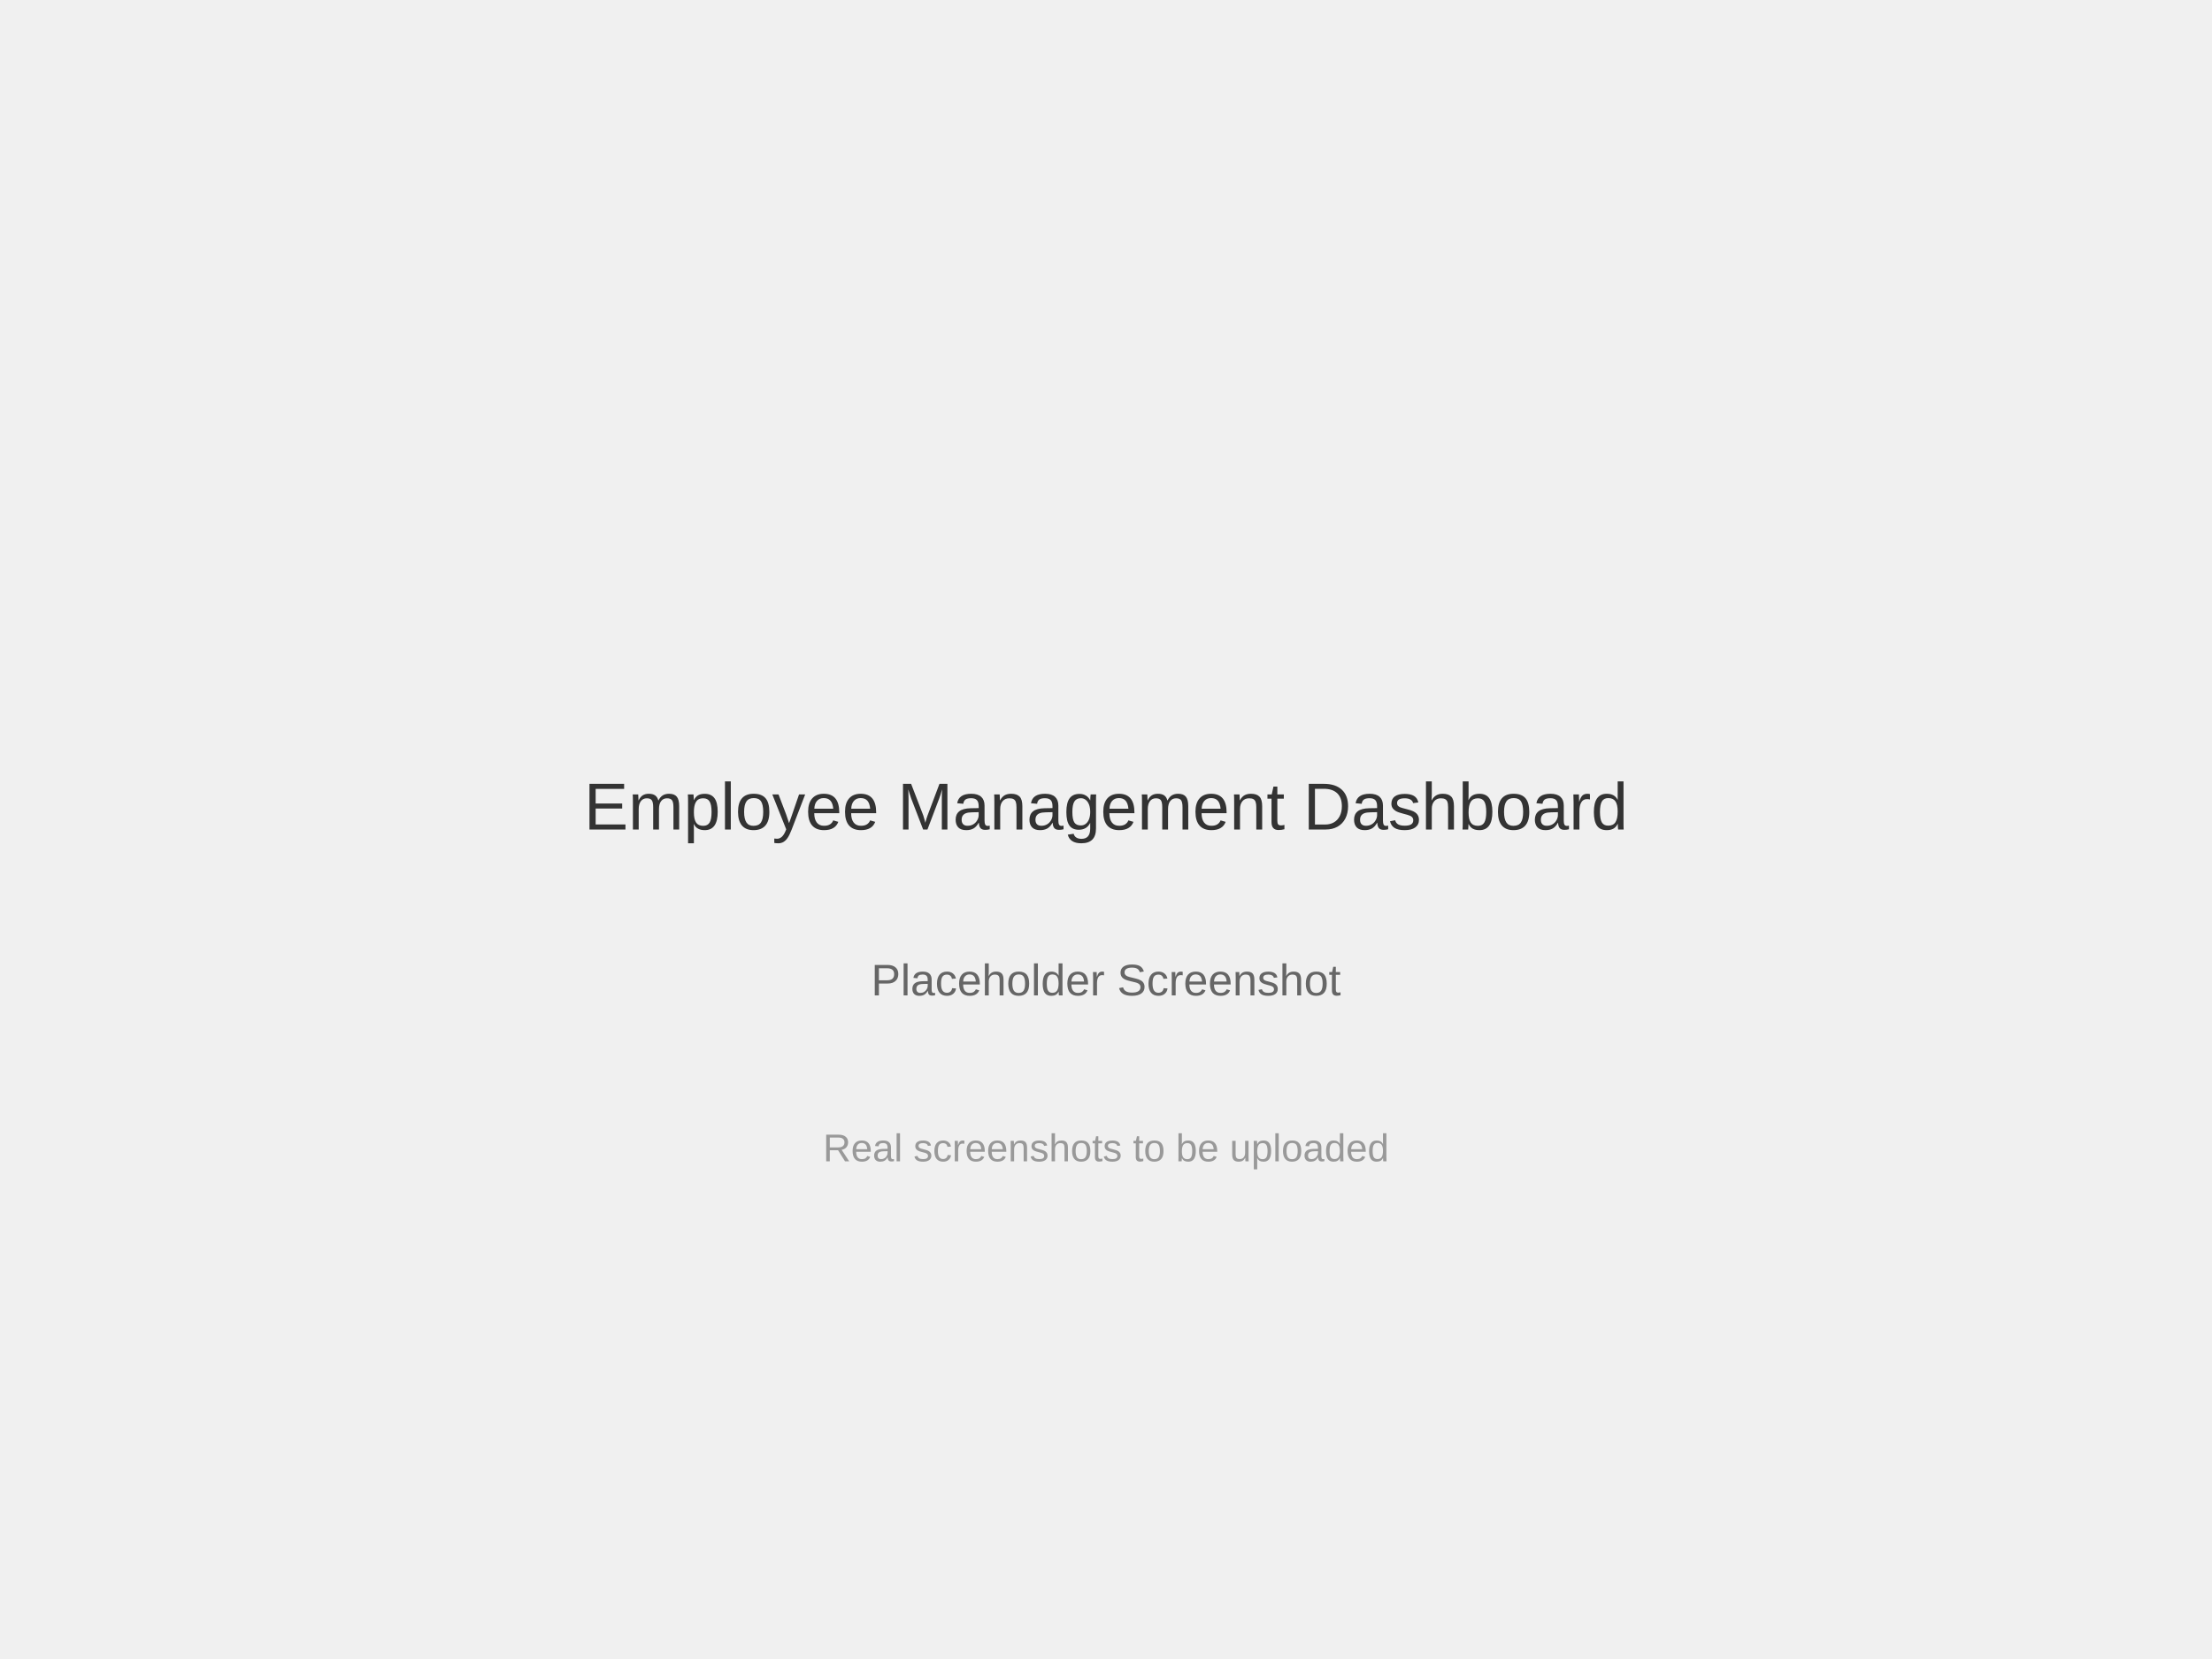
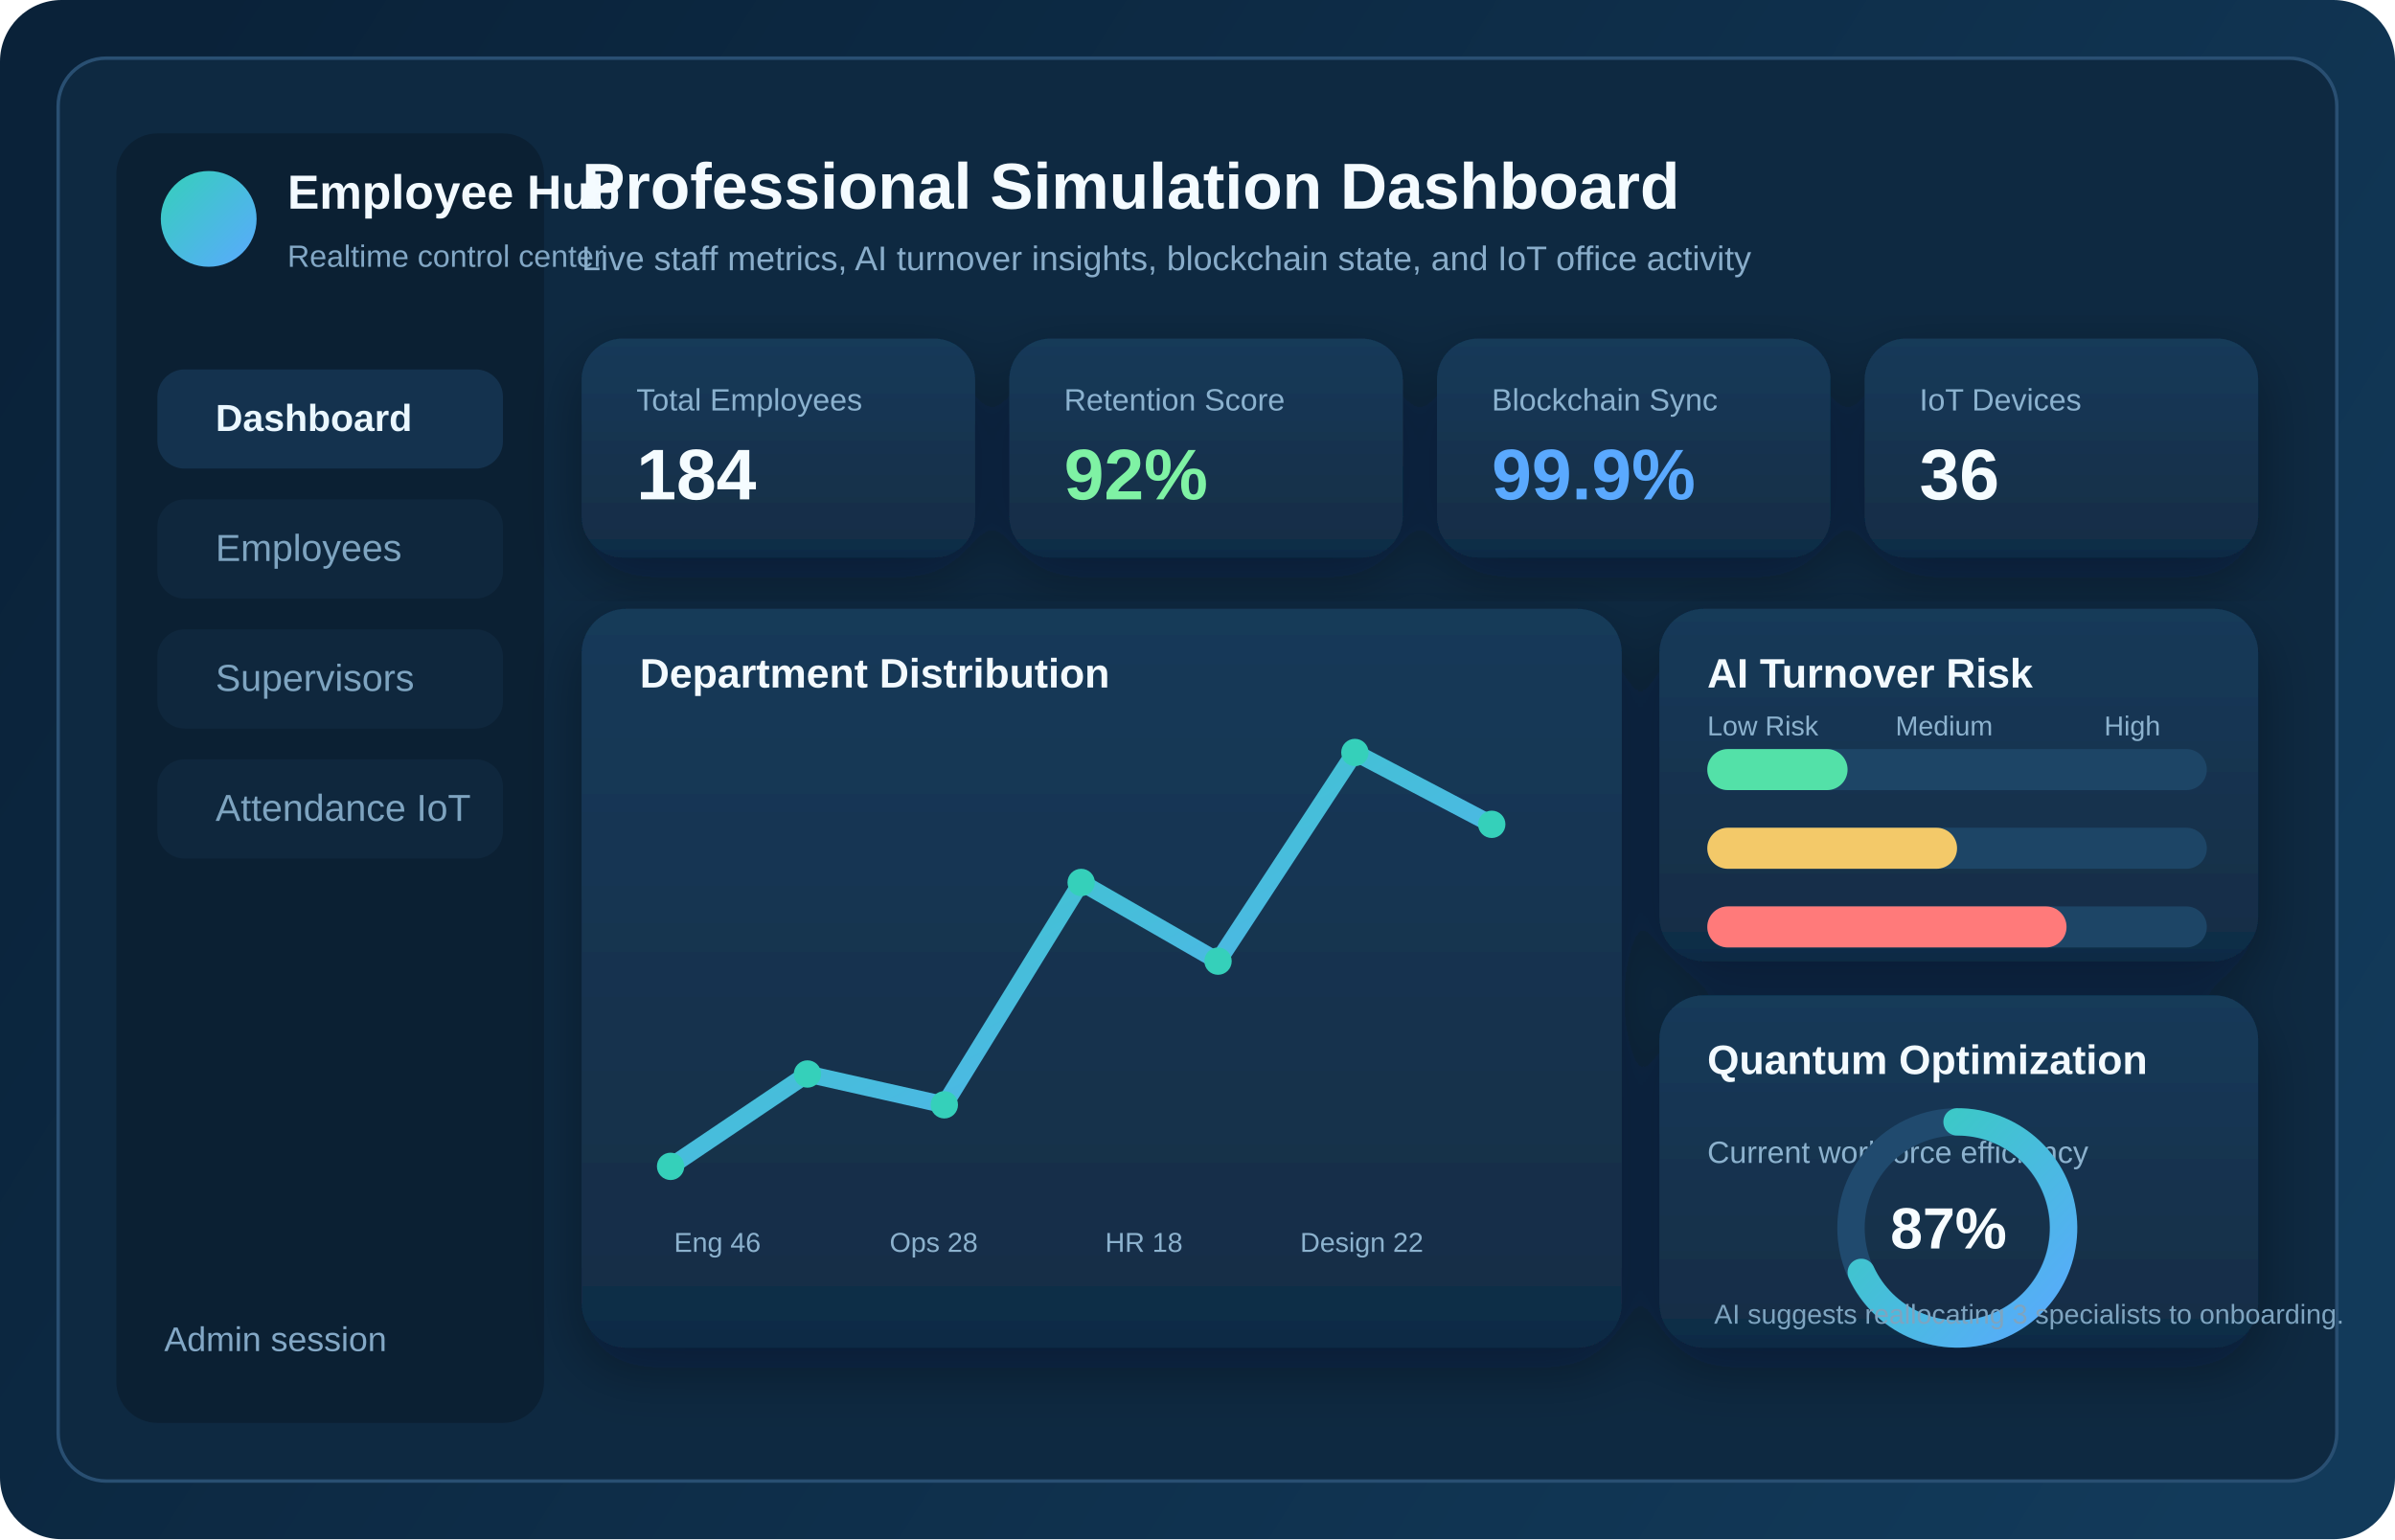
- <svg xmlns="http://www.w3.org/2000/svg" width="800" height="600">
-   <rect width="100%" height="100%" fill="#f0f0f0" />
-   <text x="50%" y="50%" font-family="Arial" font-size="24" fill="#333" text-anchor="middle">Employee Management Dashboard</text>
-   <text x="50%" y="60%" font-family="Arial" font-size="16" fill="#666" text-anchor="middle">Placeholder Screenshot</text>
-   <text x="50%" y="70%" font-family="Arial" font-size="14" fill="#999" text-anchor="middle">Real screenshots to be uploaded</text>
+ <svg xmlns="http://www.w3.org/2000/svg" width="1400" height="900" viewBox="0 0 1400 900" fill="none">
+   <defs>
+     <linearGradient id="bg" x1="80" y1="60" x2="1320" y2="840" gradientUnits="userSpaceOnUse">
+       <stop stop-color="#0A2239" />
+       <stop offset="1" stop-color="#123A5A" />
+     </linearGradient>
+     <linearGradient id="card" x1="0" y1="0" x2="0" y2="1">
+       <stop stop-color="#173A59" />
+       <stop offset="1" stop-color="#112C45" />
+     </linearGradient>
+     <linearGradient id="accent" x1="0" y1="0" x2="1" y2="1">
+       <stop stop-color="#35D0BA" />
+       <stop offset="1" stop-color="#5AA9FF" />
+     </linearGradient>
+     <filter id="shadow" x="-20%" y="-20%" width="140%" height="140%">
+       <feDropShadow dx="0" dy="12" stdDeviation="18" flood-color="#061220" flood-opacity="0.35" />
+     </filter>
+   </defs>
+   <rect width="1400" height="900" rx="36" fill="url(#bg)" />
+   <rect x="34" y="34" width="1332" height="832" rx="28" fill="#0E2941" stroke="#294F72" stroke-width="2" />
+   <rect x="68" y="78" width="250" height="754" rx="24" fill="#0B2033" />
+   <circle cx="122" cy="128" r="28" fill="url(#accent)" />
+   <text x="168" y="122" fill="#F3FAFF" font-family="Segoe UI, Arial, sans-serif" font-size="28" font-weight="700">Employee Hub</text>
+   <text x="168" y="156" fill="#83A8C6" font-family="Segoe UI, Arial, sans-serif" font-size="18">Realtime control center</text>
+   <rect x="92" y="216" width="202" height="58" rx="16" fill="#14324E" />
+   <rect x="92" y="292" width="202" height="58" rx="16" fill="#0F273D" />
+   <rect x="92" y="368" width="202" height="58" rx="16" fill="#0F273D" />
+   <rect x="92" y="444" width="202" height="58" rx="16" fill="#0F273D" />
+   <text x="126" y="252" fill="#EAF7FF" font-family="Segoe UI, Arial, sans-serif" font-size="22" font-weight="600">Dashboard</text>
+   <text x="126" y="328" fill="#7EA4C0" font-family="Segoe UI, Arial, sans-serif" font-size="22">Employees</text>
+   <text x="126" y="404" fill="#7EA4C0" font-family="Segoe UI, Arial, sans-serif" font-size="22">Supervisors</text>
+   <text x="126" y="480" fill="#7EA4C0" font-family="Segoe UI, Arial, sans-serif" font-size="22">Attendance IoT</text>
+   <text x="96" y="790" fill="#83A8C6" font-family="Segoe UI, Arial, sans-serif" font-size="20">Admin session</text>
+   <text x="340" y="122" fill="#F4FBFF" font-family="Segoe UI, Arial, sans-serif" font-size="38" font-weight="700">Professional Simulation Dashboard</text>
+   <text x="340" y="158" fill="#89ADCA" font-family="Segoe UI, Arial, sans-serif" font-size="20">Live staff metrics, AI turnover insights, blockchain state, and IoT office activity</text>
+   <g filter="url(#shadow)">
+     <rect x="340" y="198" width="230" height="128" rx="24" fill="url(#card)" />
+     <rect x="590" y="198" width="230" height="128" rx="24" fill="url(#card)" />
+     <rect x="840" y="198" width="230" height="128" rx="24" fill="url(#card)" />
+     <rect x="1090" y="198" width="230" height="128" rx="24" fill="url(#card)" />
+   </g>
+   <text x="372" y="240" fill="#8BB2CF" font-family="Segoe UI, Arial, sans-serif" font-size="18">Total Employees</text>
+   <text x="372" y="292" fill="#F5FCFF" font-family="Segoe UI, Arial, sans-serif" font-size="42" font-weight="700">184</text>
+   <text x="622" y="240" fill="#8BB2CF" font-family="Segoe UI, Arial, sans-serif" font-size="18">Retention Score</text>
+   <text x="622" y="292" fill="#7FF2A4" font-family="Segoe UI, Arial, sans-serif" font-size="42" font-weight="700">92%</text>
+   <text x="872" y="240" fill="#8BB2CF" font-family="Segoe UI, Arial, sans-serif" font-size="18">Blockchain Sync</text>
+   <text x="872" y="292" fill="#5AA9FF" font-family="Segoe UI, Arial, sans-serif" font-size="42" font-weight="700">99.9%</text>
+   <text x="1122" y="240" fill="#8BB2CF" font-family="Segoe UI, Arial, sans-serif" font-size="18">IoT Devices</text>
+   <text x="1122" y="292" fill="#F5FCFF" font-family="Segoe UI, Arial, sans-serif" font-size="42" font-weight="700">36</text>
+   <g filter="url(#shadow)">
+     <rect x="340" y="356" width="608" height="432" rx="26" fill="url(#card)" />
+     <rect x="970" y="356" width="350" height="206" rx="26" fill="url(#card)" />
+     <rect x="970" y="582" width="350" height="206" rx="26" fill="url(#card)" />
+   </g>
+   <text x="374" y="402" fill="#F3FAFF" font-family="Segoe UI, Arial, sans-serif" font-size="24" font-weight="700">Department Distribution</text>
+   <text x="998" y="402" fill="#F3FAFF" font-family="Segoe UI, Arial, sans-serif" font-size="24" font-weight="700">AI Turnover Risk</text>
+   <text x="998" y="628" fill="#F3FAFF" font-family="Segoe UI, Arial, sans-serif" font-size="24" font-weight="700">Quantum Optimization</text>
+   <polyline points="392,682 472,628 552,646 632,516 712,562 792,440 872,482" fill="none" stroke="url(#accent)" stroke-width="10" stroke-linecap="round" stroke-linejoin="round" />
+   <circle cx="392" cy="682" r="8" fill="#35D0BA" />
+   <circle cx="472" cy="628" r="8" fill="#35D0BA" />
+   <circle cx="552" cy="646" r="8" fill="#35D0BA" />
+   <circle cx="632" cy="516" r="8" fill="#35D0BA" />
+   <circle cx="712" cy="562" r="8" fill="#35D0BA" />
+   <circle cx="792" cy="440" r="8" fill="#35D0BA" />
+   <circle cx="872" cy="482" r="8" fill="#35D0BA" />
+   <text x="394" y="732" fill="#8CB2CE" font-family="Segoe UI, Arial, sans-serif" font-size="16">Eng 46</text>
+   <text x="520" y="732" fill="#8CB2CE" font-family="Segoe UI, Arial, sans-serif" font-size="16">Ops 28</text>
+   <text x="646" y="732" fill="#8CB2CE" font-family="Segoe UI, Arial, sans-serif" font-size="16">HR 18</text>
+   <text x="760" y="732" fill="#8CB2CE" font-family="Segoe UI, Arial, sans-serif" font-size="16">Design 22</text>
+   <rect x="998" y="438" width="292" height="24" rx="12" fill="#1D4566" />
+   <rect x="998" y="438" width="82" height="24" rx="12" fill="#53E1A8" />
+   <rect x="998" y="484" width="292" height="24" rx="12" fill="#1D4566" />
+   <rect x="998" y="484" width="146" height="24" rx="12" fill="#F3C969" />
+   <rect x="998" y="530" width="292" height="24" rx="12" fill="#1D4566" />
+   <rect x="998" y="530" width="210" height="24" rx="12" fill="#FF7A7A" />
+   <text x="998" y="430" fill="#8CB2CE" font-family="Segoe UI, Arial, sans-serif" font-size="16">Low Risk</text>
+   <text x="1108" y="430" fill="#8CB2CE" font-family="Segoe UI, Arial, sans-serif" font-size="16">Medium</text>
+   <text x="1230" y="430" fill="#8CB2CE" font-family="Segoe UI, Arial, sans-serif" font-size="16">High</text>
+   <text x="998" y="680" fill="#8CB2CE" font-family="Segoe UI, Arial, sans-serif" font-size="18">Current workforce efficiency</text>
+   <circle cx="1144" cy="718" r="62" fill="none" stroke="#204A6E" stroke-width="16" />
+   <path d="M1144 656 A62 62 0 1 1 1088 744" fill="none" stroke="url(#accent)" stroke-width="16" stroke-linecap="round" />
+   <text x="1105" y="730" fill="#F7FCFF" font-family="Segoe UI, Arial, sans-serif" font-size="34" font-weight="700">87%</text>
+   <text x="1002" y="774" fill="#7EA4C0" font-family="Segoe UI, Arial, sans-serif" font-size="16">AI suggests reallocating 3 specialists to onboarding.</text>
</svg>
